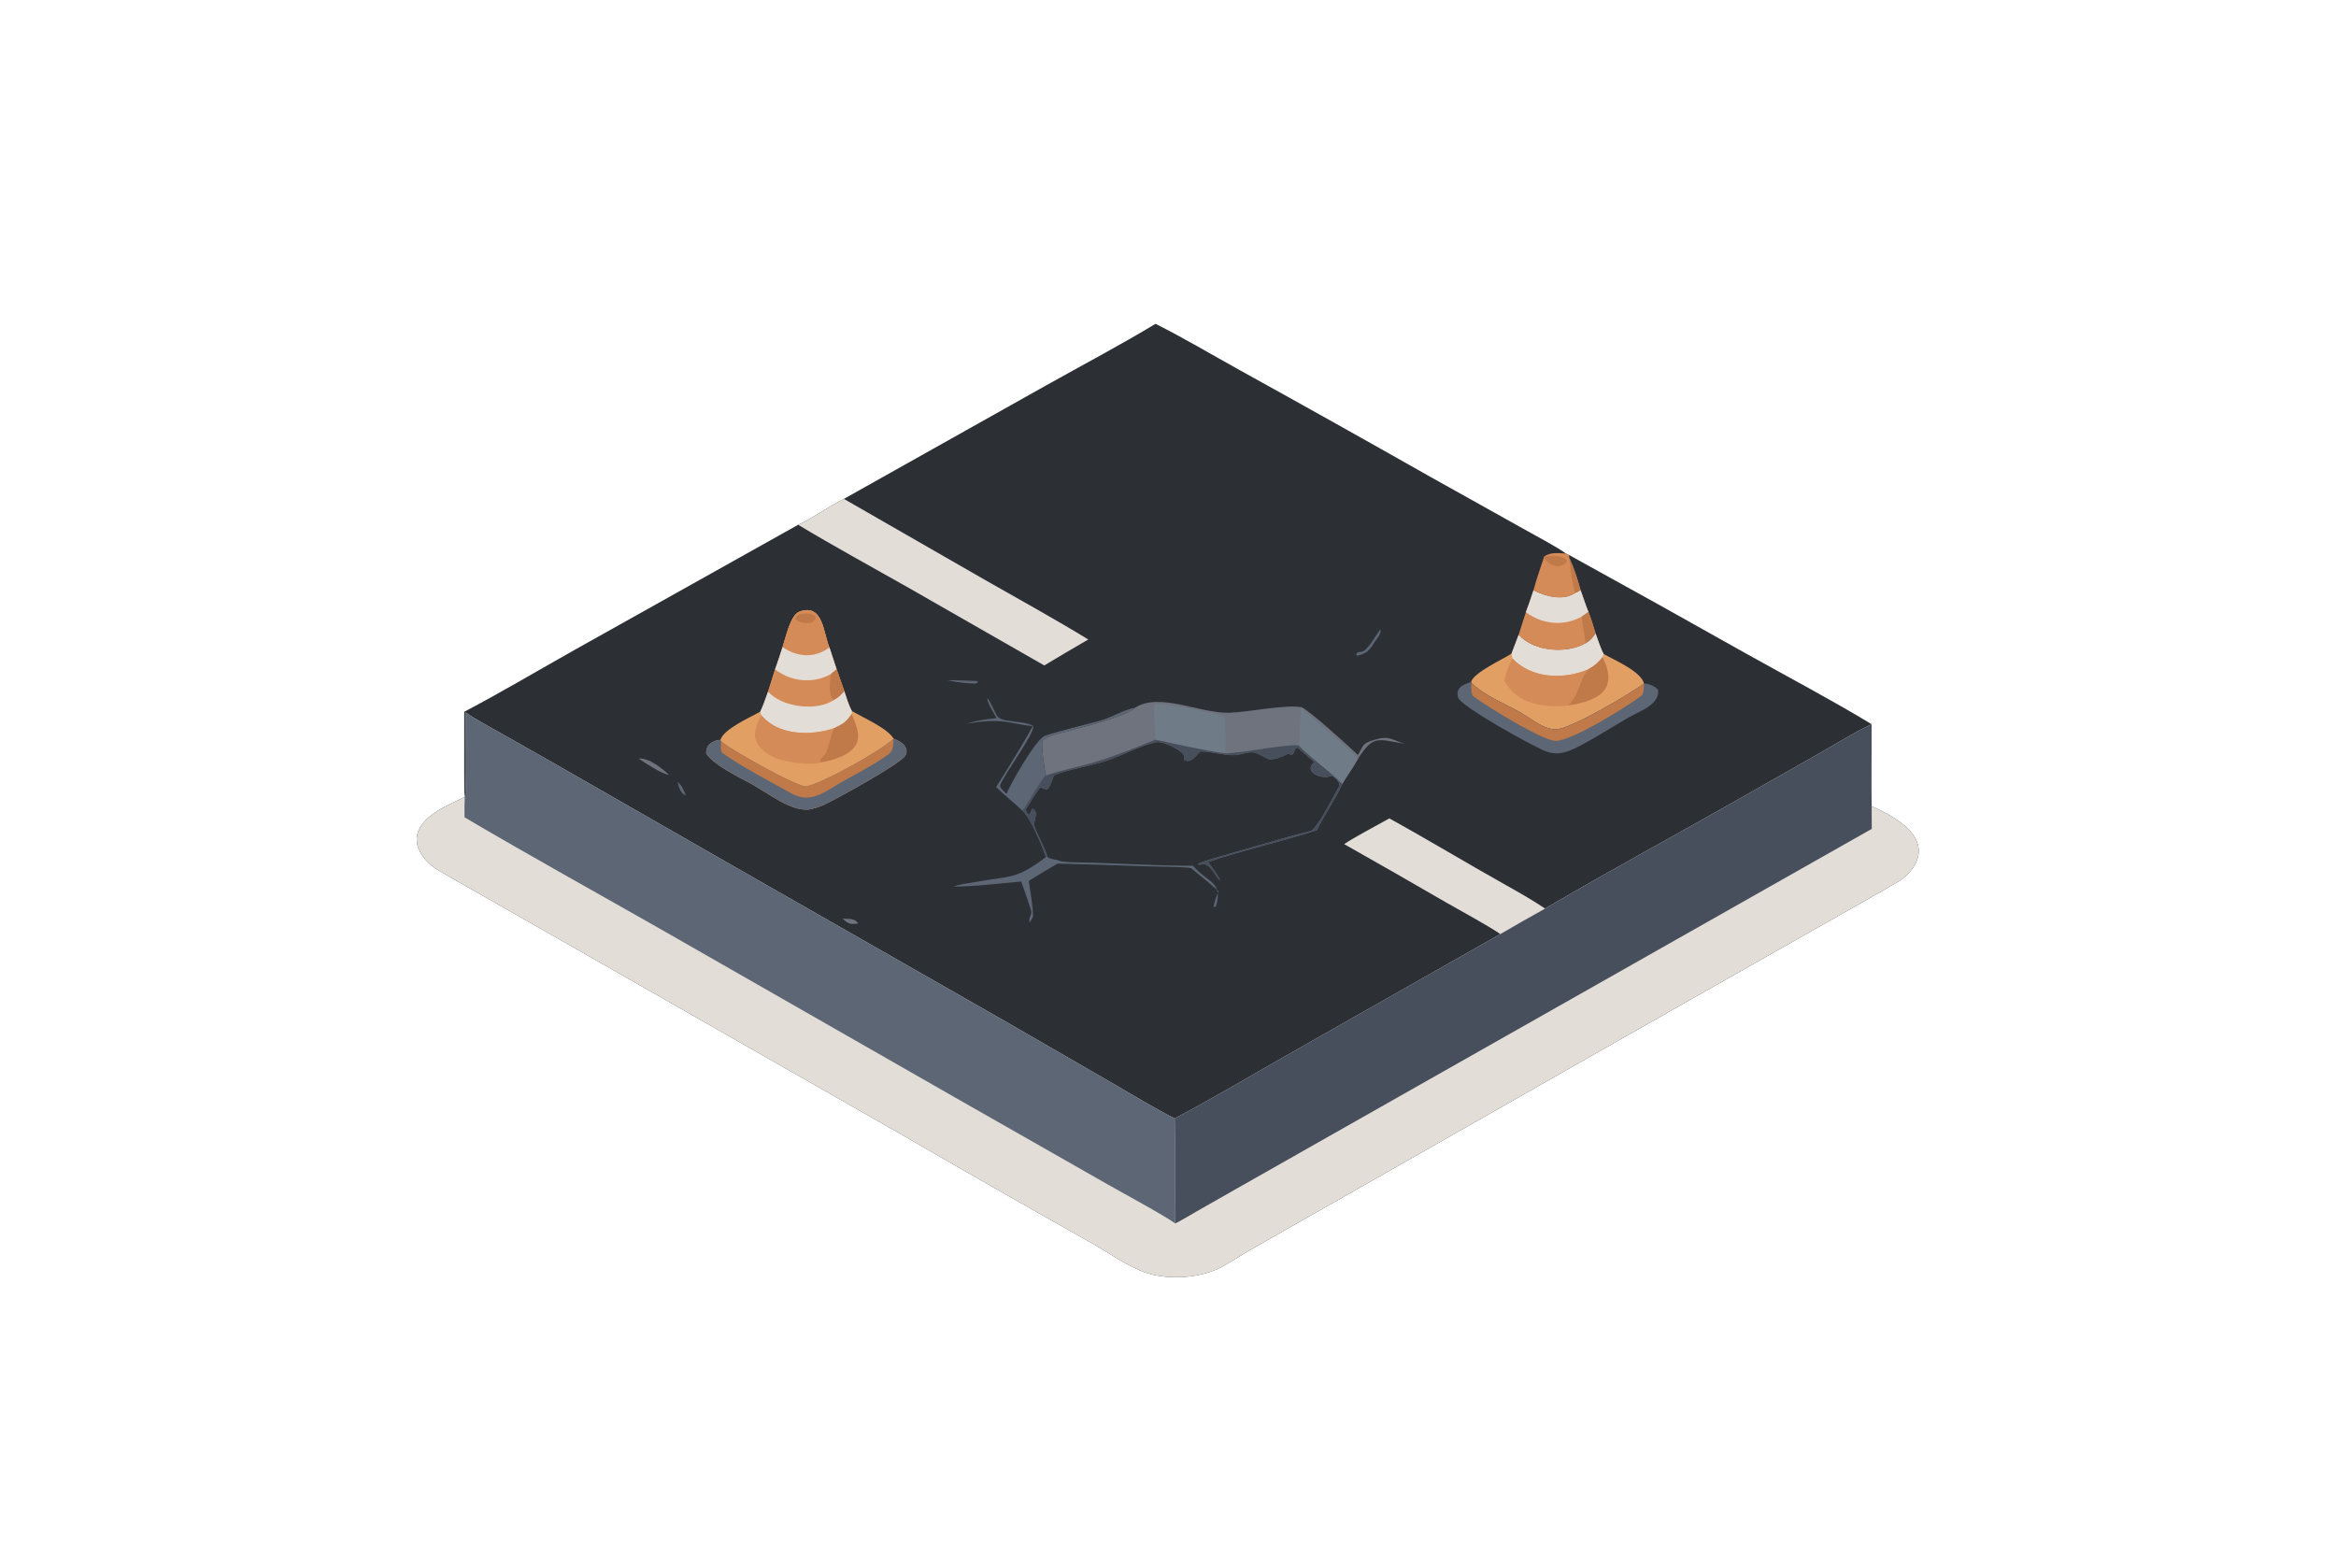
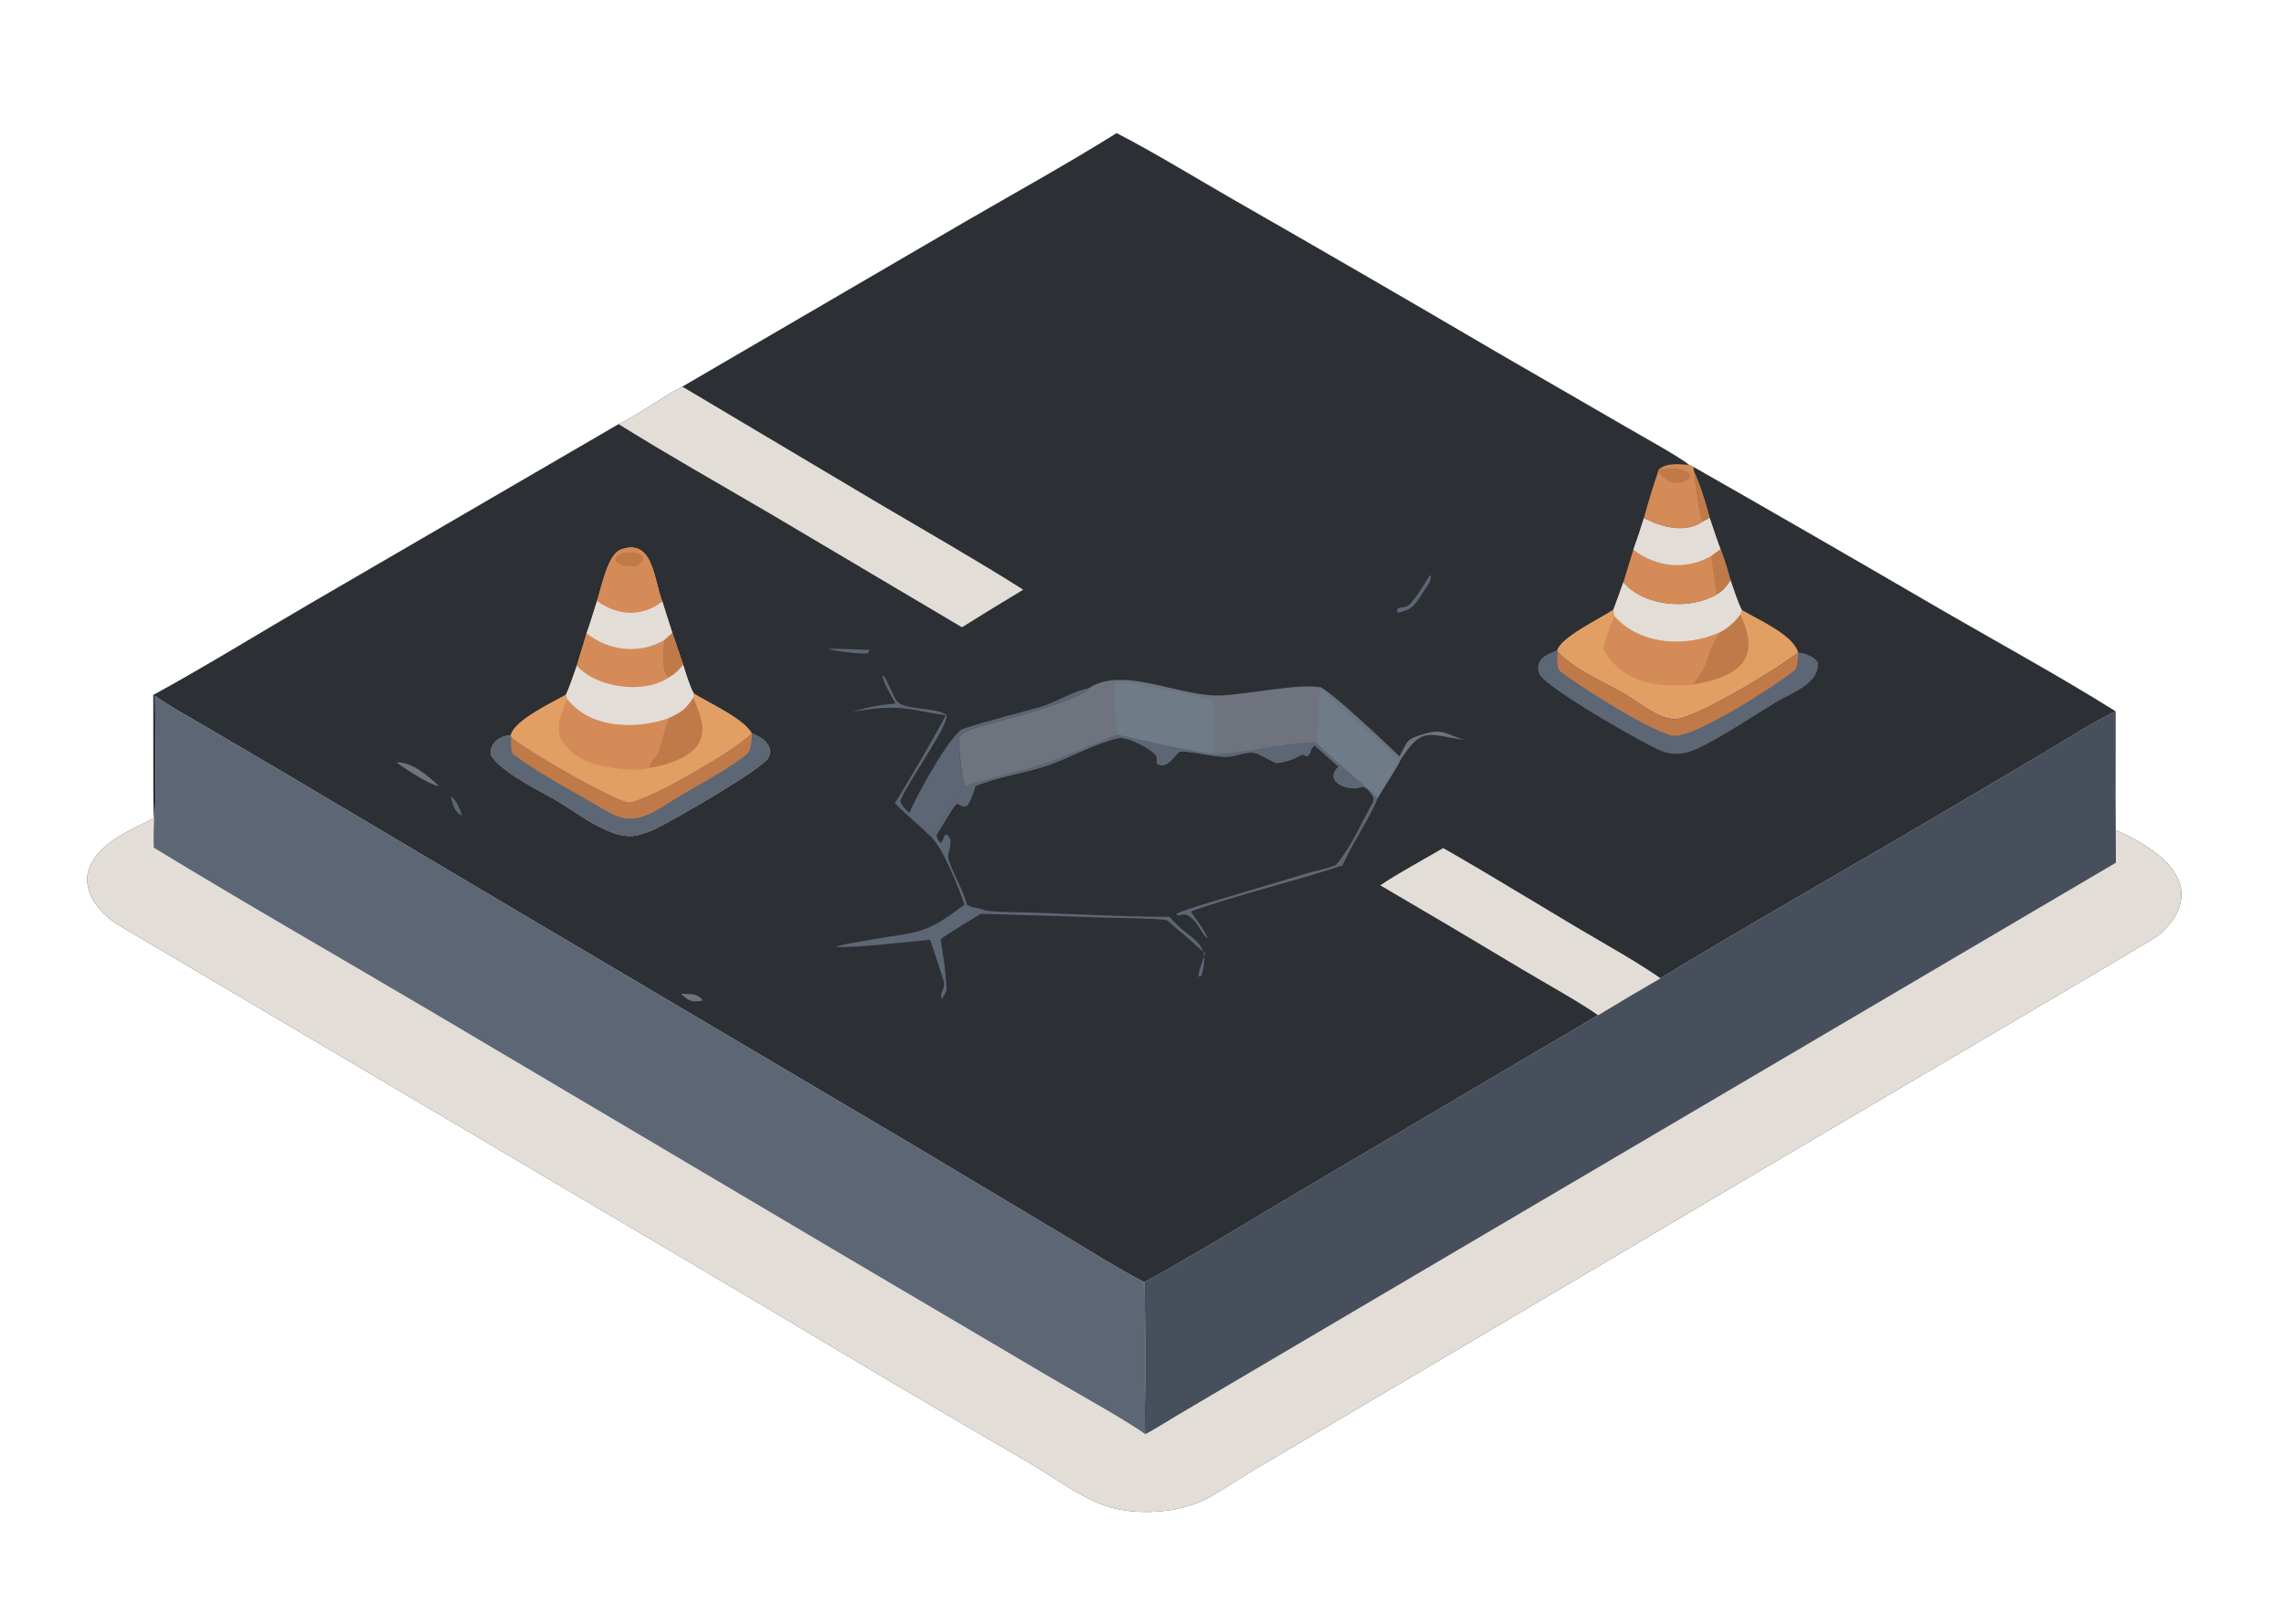
- <svg xmlns="http://www.w3.org/2000/svg" preserveAspectRatio="none" overflow="visible" style="display: block;" width="118.561" height="79.541" viewBox="0 0 118.561 79.541" fill="none">
-   <g id="Frame">
-     <path id="Vector" d="M58.647 16.435C60.014 17.114 61.57 18.038 62.926 18.788C66.112 20.549 69.289 22.327 72.457 24.122L77.272 26.812C77.732 27.07 79.148 27.829 79.478 28.093L79.635 28.166C82.658 29.829 85.673 31.508 88.679 33.202C90.685 34.322 93.044 35.572 94.991 36.754C94.999 38.128 94.969 39.556 94.994 40.92C96.202 41.443 98.11 42.506 97.095 44.043C96.948 44.266 96.648 44.563 96.42 44.698C95.151 45.445 93.86 46.16 92.581 46.89L83.65 51.95L69.035 60.263L63.65 63.322C63.109 63.631 62.563 63.989 62.025 64.287C60.965 64.874 59.323 64.977 58.178 64.598C57.254 64.293 56.206 63.527 55.326 63.041C52.174 61.271 49.034 59.48 45.906 57.666L30.205 48.709L24.969 45.724C24.095 45.225 23.215 44.731 22.347 44.228C21.675 43.858 20.92 43.058 21.218 42.222C21.545 41.309 22.77 40.849 23.588 40.447C23.559 40.313 23.563 39.452 23.562 39.257L23.563 36.123C25.426 35.145 27.429 33.955 29.277 32.919L40.509 26.633C41.251 26.301 42.072 25.69 42.831 25.319L53.119 19.546C54.906 18.547 56.902 17.488 58.647 16.435Z" fill="#2C2F34" />
-     <path id="Vector_2" d="M23.628 36.152C24.077 36.477 24.825 36.873 25.325 37.156L28.142 38.753L37.479 44.1L51.21 51.941L56.545 55.023C57.459 55.55 58.709 56.31 59.62 56.762C61.469 55.795 63.479 54.593 65.317 53.55L76.144 47.405C76.897 46.966 77.655 46.534 78.417 46.109C81.721 44.174 85.157 42.315 88.49 40.417L92.3 38.253C93.128 37.777 94.15 37.15 94.991 36.754C94.999 38.128 94.969 39.556 94.994 40.92C96.202 41.443 98.11 42.506 97.095 44.043C96.948 44.266 96.648 44.563 96.42 44.698C95.151 45.445 93.86 46.16 92.581 46.89L83.65 51.95L69.035 60.263L63.65 63.322C63.109 63.631 62.563 63.989 62.025 64.287C60.965 64.874 59.323 64.977 58.178 64.598C57.254 64.293 56.206 63.527 55.326 63.041C52.174 61.271 49.034 59.48 45.906 57.666L30.205 48.709L24.969 45.724C24.095 45.225 23.215 44.731 22.347 44.228C21.675 43.858 20.92 43.058 21.218 42.222C21.545 41.309 22.77 40.849 23.588 40.447C23.691 40.196 23.632 36.709 23.628 36.152Z" fill="#E3DDD8" />
-     <path id="Vector_3" d="M23.629 36.152C24.077 36.477 24.825 36.873 25.325 37.156L28.142 38.753L37.479 44.1L51.21 51.941L56.545 55.023C57.459 55.55 58.709 56.31 59.62 56.762C59.647 57.947 59.656 59.132 59.647 60.317C59.644 60.701 59.607 61.752 59.647 62.092C59.075 61.672 56.935 60.521 56.212 60.106L48.488 55.708L33.821 47.322C30.428 45.387 26.936 43.459 23.576 41.48C23.566 41.112 23.573 40.814 23.588 40.447C23.691 40.196 23.632 36.709 23.629 36.152Z" fill="#5C6674" />
-     <path id="Vector_4" d="M94.991 36.754C94.999 38.128 94.969 39.556 94.994 40.92L94.999 42.066L70.686 55.834L63.032 60.173L60.755 61.468C60.534 61.593 59.86 62 59.646 62.092C59.607 61.752 59.644 60.701 59.647 60.317C59.656 59.132 59.647 57.947 59.62 56.762C61.469 55.795 63.479 54.593 65.317 53.55L76.144 47.405C76.897 46.966 77.655 46.534 78.417 46.109C81.721 44.174 85.157 42.315 88.49 40.417L92.3 38.253C93.128 37.777 94.15 37.15 94.991 36.754Z" fill="#474F5C" />
-     <path id="Vector_5" d="M40.509 26.633C41.251 26.301 42.072 25.69 42.831 25.319L49.992 29.432C51.694 30.401 53.576 31.44 55.234 32.455C54.486 32.888 53.742 33.327 53.001 33.772L46.1 29.823C44.274 28.787 42.294 27.709 40.509 26.633Z" fill="#E3DDD8" />
-     <path id="Vector_6" d="M80.979 32.142C81.077 32.411 81.257 32.962 81.39 33.189C81.978 33.522 83.272 34.066 83.439 34.684C82.795 35.192 79.681 37.018 78.958 37.018C78.739 37.018 78.545 36.955 78.347 36.867C77.933 36.683 77.568 36.393 77.175 36.167C76.364 35.701 75.342 35.32 74.681 34.653L74.663 34.598C74.829 34.123 76.172 33.514 76.716 33.172C76.84 32.854 76.96 32.535 77.078 32.214C77.86 33.084 79.513 33.195 80.484 32.642C80.764 32.459 80.783 32.414 80.979 32.142Z" fill="#E29F64" />
-     <path id="Vector_7" d="M80.979 32.142C81.077 32.411 81.257 32.962 81.39 33.189L81.336 33.351C81.107 33.636 80.932 33.789 80.605 33.969C79.369 34.505 77.719 34.438 76.753 33.41L76.716 33.172C76.84 32.854 76.96 32.535 77.078 32.214C77.86 33.084 79.513 33.195 80.484 32.642C80.764 32.459 80.783 32.414 80.979 32.142Z" fill="#E3DDD8" />
-     <path id="Vector_8" d="M76.753 33.41C77.719 34.438 79.369 34.505 80.605 33.969C80.094 34.557 80.254 35.092 79.582 35.809C78.296 35.92 77.029 35.752 76.343 34.55C76.436 34.14 76.578 33.789 76.753 33.41Z" fill="#D48B57" />
-     <path id="Vector_9" d="M81.336 33.351C82.177 35.032 81.117 35.561 79.582 35.809C80.254 35.091 80.094 34.557 80.605 33.969C80.932 33.789 81.107 33.636 81.336 33.351Z" fill="#C07A49" />
-     <path id="Vector_10" d="M68.221 42.84C68.757 42.48 69.911 41.874 70.513 41.535C72.51 42.634 74.474 43.826 76.465 44.939C77.117 45.304 77.799 45.694 78.417 46.109C77.655 46.534 76.897 46.966 76.144 47.405C75.605 47.021 74.083 46.196 73.445 45.829C71.71 44.822 69.968 43.826 68.221 42.84Z" fill="#E3DDD8" />
-     <path id="Vector_11" d="M83.439 34.684C83.659 34.686 84.042 34.834 84.16 35.03C84.16 35.128 84.159 35.228 84.126 35.323C84.059 35.52 83.908 35.68 83.745 35.805C83.41 36.063 82.976 36.23 82.607 36.443C81.755 36.935 80.913 37.49 80.034 37.929C79.502 38.194 79.066 38.342 78.488 38.144C77.924 37.95 74.201 35.887 74.014 35.424C73.965 35.302 73.955 35.135 74.014 35.015C74.128 34.783 74.439 34.689 74.663 34.598L74.681 34.653C75.342 35.32 76.364 35.701 77.175 36.167C77.568 36.393 77.933 36.683 78.347 36.867C78.545 36.955 78.739 37.018 78.958 37.018C79.681 37.018 82.795 35.192 83.439 34.684Z" fill="#5C6674" />
-     <path id="Vector_12" d="M74.681 34.653C75.342 35.32 76.364 35.701 77.175 36.167C77.568 36.393 77.933 36.683 78.347 36.867C78.545 36.955 78.739 37.018 78.958 37.018C79.681 37.018 82.795 35.192 83.439 34.684C83.434 34.84 83.429 35.22 83.315 35.305C82.531 35.893 79.81 37.584 78.964 37.602C78.331 37.615 75.413 35.827 74.784 35.339C74.64 35.228 74.674 34.856 74.681 34.653Z" fill="#C07A49" />
-     <path id="Vector_13" d="M80.222 29.951C80.318 30.208 80.52 30.836 80.619 31.053C80.773 31.443 80.864 31.744 80.979 32.142C80.783 32.414 80.765 32.459 80.484 32.642C79.513 33.195 77.86 33.084 77.078 32.214L77.444 31.069C77.582 30.702 77.711 30.331 77.829 29.957C78.44 30.274 79.332 30.51 79.953 30.091L80.222 29.951Z" fill="#D48B57" />
-     <path id="Vector_14" d="M80.222 29.951C80.318 30.208 80.52 30.836 80.619 31.053L80.276 31.297C79.358 31.798 78.272 31.689 77.444 31.069C77.582 30.702 77.711 30.331 77.829 29.957C78.44 30.274 79.332 30.51 79.953 30.091L80.222 29.951Z" fill="#E3DDD8" />
-     <path id="Vector_15" d="M80.619 31.053C80.773 31.443 80.864 31.744 80.979 32.142C80.783 32.414 80.765 32.459 80.484 32.642C80.442 32.536 80.302 31.48 80.276 31.297L80.619 31.053Z" fill="#C07A49" />
-     <path id="Vector_16" d="M78.376 28.249C78.665 28.011 79.13 28.072 79.478 28.093L79.635 28.166L79.643 28.302C79.919 28.911 80.037 29.303 80.222 29.951L79.953 30.091C79.332 30.51 78.44 30.274 77.829 29.957C77.974 29.427 78.171 28.833 78.352 28.313L78.376 28.249Z" fill="#D48B57" />
-     <path id="Vector_17" d="M78.376 28.249C78.822 28.228 79.131 28.127 79.503 28.402L79.529 28.51C79.198 28.911 78.624 28.737 78.352 28.313L78.376 28.249Z" fill="#C07A49" />
-     <path id="Vector_18" d="M79.643 28.302C79.919 28.911 80.037 29.303 80.222 29.951L79.953 30.091C79.82 29.799 79.678 28.655 79.643 28.302Z" fill="#C07A49" />
-     <path id="Vector_19" d="M39.719 32.842C39.877 32.375 40.109 31.21 40.58 31.04C41.785 30.604 41.789 32.148 42.096 32.862L42.459 33.964L42.855 35.085C42.956 35.388 43.081 35.815 43.236 36.083C43.839 36.443 45.049 36.96 45.354 37.488C45.603 37.593 45.882 37.715 45.986 37.989C46.029 38.103 46.017 38.227 45.959 38.334C45.733 38.751 42.518 40.509 41.915 40.801C41.679 40.916 41.431 41.003 41.176 41.062C40.223 41.283 38.906 40.187 38.049 39.737C37.427 39.41 36.194 38.793 35.848 38.245C35.801 37.811 36.174 37.571 36.57 37.547C36.697 37.019 38.078 36.397 38.585 36.122C38.719 35.858 38.874 35.396 38.981 35.105L39.339 33.971C39.466 33.635 39.603 33.189 39.719 32.842Z" fill="#E29F64" />
-     <path id="Vector_20" d="M39.719 32.842C39.877 32.375 40.109 31.21 40.58 31.04C41.785 30.604 41.789 32.148 42.096 32.862L42.459 33.964L42.855 35.085C42.65 35.302 42.58 35.391 42.316 35.536C41.455 36.102 39.715 35.915 38.981 35.105L39.339 33.971C39.466 33.635 39.603 33.189 39.719 32.842Z" fill="#D48B57" />
-     <path id="Vector_21" d="M39.719 32.842C39.877 32.375 40.109 31.21 40.58 31.04C41.785 30.604 41.789 32.148 42.096 32.862C41.329 33.418 40.481 33.357 39.719 32.842Z" fill="#D48B57" />
-     <path id="Vector_22" d="M40.615 31.154C40.676 31.149 40.737 31.145 40.798 31.142C41.058 31.127 41.208 31.118 41.4 31.29C41.378 31.485 41.371 31.433 41.188 31.609C41.096 31.62 41.002 31.625 40.909 31.622C40.684 31.618 40.527 31.58 40.377 31.42C40.425 31.239 40.417 31.293 40.615 31.154Z" fill="#C07A49" />
-     <path id="Vector_23" d="M39.719 32.842C40.481 33.357 41.329 33.418 42.096 32.862L42.459 33.964L42.172 34.21C41.269 34.715 40.147 34.6 39.339 33.971C39.466 33.635 39.603 33.189 39.719 32.842Z" fill="#E3DDD8" />
-     <path id="Vector_24" d="M42.459 33.964L42.855 35.085C42.65 35.302 42.58 35.391 42.316 35.536C42.034 35.298 42.114 34.535 42.172 34.21L42.459 33.964Z" fill="#C07A49" />
-     <path id="Vector_25" d="M45.354 37.488C45.603 37.593 45.882 37.715 45.986 37.989C46.029 38.103 46.017 38.226 45.959 38.334C45.733 38.751 42.518 40.509 41.915 40.801C41.679 40.916 41.431 41.003 41.176 41.062C40.223 41.283 38.906 40.187 38.049 39.737C37.427 39.41 36.194 38.793 35.848 38.245C35.801 37.811 36.174 37.571 36.57 37.547L36.596 37.62C36.966 37.986 40.523 39.987 40.92 39.913C41.761 39.756 44.754 38.079 45.354 37.488Z" fill="#5C6674" />
-     <path id="Vector_26" d="M45.354 37.488C45.331 37.772 45.354 38.09 45.107 38.272C44.245 38.905 43.255 39.358 42.342 39.916C41.586 40.377 40.981 40.729 40.127 40.246C38.975 39.595 37.743 38.977 36.666 38.218C36.555 38.139 36.587 37.758 36.596 37.62C36.966 37.986 40.523 39.987 40.92 39.913C41.761 39.756 44.754 38.079 45.354 37.488Z" fill="#C07A49" />
-     <path id="Vector_27" d="M42.316 35.536C42.58 35.391 42.65 35.302 42.855 35.085C42.956 35.388 43.081 35.815 43.236 36.083L43.227 36.233C42.923 36.668 42.81 36.729 42.319 36.961C41.146 37.356 39.479 37.331 38.637 36.289L38.585 36.122C38.719 35.858 38.874 35.396 38.981 35.105C39.715 35.915 41.455 36.102 42.316 35.536Z" fill="#E3DDD8" />
-     <path id="Vector_28" d="M41.622 38.702C41.125 38.867 39.679 38.665 39.207 38.403C38.182 37.835 38.116 37.304 38.637 36.289C39.479 37.331 41.146 37.356 42.319 36.961C42.144 37.369 42.103 37.734 41.941 38.14C41.827 38.427 41.586 38.468 41.622 38.702Z" fill="#D48B57" />
-     <path id="Vector_29" d="M43.227 36.233C43.407 36.701 43.694 37.247 43.471 37.742C43.202 38.339 42.219 38.607 41.622 38.702C41.586 38.468 41.827 38.427 41.941 38.14C42.103 37.734 42.144 37.369 42.319 36.961C42.81 36.729 42.923 36.668 43.227 36.233Z" fill="#C07A49" />
-     <path id="Vector_30" d="M57.605 35.92C58.85 35.11 60.904 36.221 62.412 36.172C63.367 36.14 65.24 35.748 66.038 35.889C66.334 35.94 68.585 37.985 68.92 38.316C69.233 37.776 69.143 37.73 69.784 37.538C70.537 37.313 70.66 37.571 71.299 37.745C69.947 37.547 69.736 37.252 68.936 38.485C68.661 38.983 68.387 39.34 68.125 39.785C67.82 40.498 67.206 41.359 66.839 42.136C65.07 42.704 63.04 43.156 61.313 43.748C61.435 43.921 61.909 44.544 61.926 44.691C61.728 44.544 61.59 44.129 61.274 43.919C61.008 43.742 60.858 43.994 60.811 43.834C61.123 43.687 62.148 43.403 62.522 43.295L65.648 42.397C65.789 42.357 66.55 42.193 66.615 42.123C67.166 41.511 67.553 40.625 67.971 39.908C68.067 39.741 67.692 39.327 67.529 39.39C67.075 39.563 66.125 39.202 66.704 38.675L65.847 37.937C65.631 38.035 65.757 38.193 65.552 38.31L65.383 38.243C65.128 38.392 64.719 38.546 64.425 38.545C63.639 38.186 63.763 38.076 62.927 38.287C62.363 38.43 61.486 38.108 60.922 38.142C60.723 38.29 60.455 38.79 60.091 38.557C60.084 38.352 60.123 38.334 59.997 38.21C59.777 37.992 58.996 37.6 58.679 37.668C57.874 37.839 56.942 38.345 56.15 38.613C55.329 38.89 54.255 39.023 53.487 39.348C53.404 39.582 53.327 39.87 53.167 40.046C53.02 40.073 52.956 40.022 52.819 39.955C52.707 40.01 52.169 40.904 52.059 41.078C52.114 41.247 52.108 41.239 52.238 41.36C52.293 41.258 52.345 41.154 52.395 41.05C52.517 41.083 52.48 41.076 52.567 41.226C52.598 41.527 52.455 41.749 52.486 41.867C52.609 42.327 53.056 43.029 53.16 43.487L53.088 43.498C52.871 42.892 52.342 41.579 51.89 41.14C52.227 40.721 52.833 39.548 53.087 39.353C53.03 39.213 52.809 37.692 52.926 37.575C53.161 37.339 53.837 37.205 54.188 37.11C54.771 36.952 57.306 36.313 57.605 35.92Z" fill="#6E737D" />
-     <path id="Vector_31" d="M58.643 37.542C58.613 37.035 58.543 36.222 58.584 35.741C58.775 35.633 61.97 36.203 62.177 36.422C62.184 36.682 62.225 38.088 62.171 38.233C61.41 38.145 59.439 37.714 58.643 37.542Z" fill="#707B88" />
-     <path id="Vector_32" d="M65.932 37.841C65.958 37.186 65.978 36.525 66.034 35.872C66.891 36.763 68.018 37.582 68.936 38.485C68.661 38.983 68.387 39.34 68.125 39.785C67.561 39.2 66.248 38.247 65.932 37.841Z" fill="#707B88" />
-     <path id="Vector_33" d="M58.643 37.542C59.439 37.714 61.41 38.145 62.171 38.233C62.968 38.248 65.421 37.717 65.932 37.841C66.248 38.247 67.561 39.2 68.125 39.785C67.82 40.498 67.206 41.359 66.839 42.136C65.07 42.704 63.04 43.156 61.313 43.748C61.435 43.921 61.909 44.544 61.926 44.691C61.728 44.544 61.59 44.129 61.274 43.919C61.008 43.742 60.858 43.994 60.811 43.833C61.123 43.687 62.148 43.403 62.522 43.295L65.648 42.397C65.789 42.357 66.55 42.192 66.615 42.123C67.166 41.511 67.553 40.625 67.971 39.908C68.067 39.741 67.692 39.327 67.529 39.39C67.075 39.563 66.125 39.202 66.704 38.675L65.847 37.937C65.631 38.035 65.757 38.193 65.552 38.31L65.383 38.243C65.128 38.392 64.719 38.546 64.425 38.545C63.639 38.186 63.763 38.076 62.927 38.287C62.363 38.43 61.486 38.108 60.922 38.142C60.723 38.29 60.455 38.79 60.091 38.557C60.084 38.352 60.123 38.334 59.997 38.21C59.777 37.992 58.996 37.6 58.679 37.668C57.874 37.839 56.942 38.345 56.15 38.612C55.329 38.89 54.255 39.023 53.487 39.348C53.404 39.582 53.327 39.87 53.167 40.046C53.02 40.073 52.956 40.022 52.819 39.955C52.707 40.01 52.169 40.904 52.059 41.078C52.114 41.247 52.108 41.239 52.238 41.359C52.293 41.258 52.345 41.154 52.395 41.05C52.517 41.083 52.48 41.076 52.567 41.226C52.598 41.527 52.455 41.749 52.486 41.867C52.609 42.327 53.056 43.029 53.16 43.487L53.088 43.498C52.871 42.892 52.342 41.579 51.89 41.14C52.227 40.721 52.833 39.548 53.087 39.353C53.91 39.074 54.817 38.909 55.651 38.653C56.66 38.343 57.661 37.935 58.643 37.542Z" fill="#474F5C" />
-     <path id="Vector_34" d="M50.583 36.446C50.477 36.26 50.067 35.593 50.114 35.443C50.249 35.551 50.492 36.153 50.592 36.314C50.839 36.714 51.991 36.546 52.439 36.845C52.535 37.198 51.027 39.197 50.752 39.864C50.778 40.022 50.961 40.165 51.085 40.287C51.266 39.814 52.588 37.482 53.043 37.336C53.866 37.07 54.982 36.808 55.852 36.57C56.378 36.426 57.123 35.984 57.605 35.92C57.306 36.313 54.771 36.952 54.188 37.11C53.837 37.205 53.161 37.339 52.926 37.575C52.809 37.692 53.03 39.213 53.087 39.353C52.833 39.548 52.227 40.721 51.89 41.14C51.446 40.724 50.996 40.378 50.554 39.942C50.937 39.364 52.136 37.401 52.413 36.851C52.019 36.827 51.464 36.691 51.052 36.635C50.354 36.54 49.721 36.622 49.033 36.735C49.608 36.556 49.982 36.506 50.583 36.446Z" fill="#5C6674" />
-     <path id="Vector_35" d="M53.16 43.487C53.251 43.601 53.613 43.626 53.843 43.692L53.692 43.686C54.056 43.748 54.326 43.761 54.692 43.767C56.639 43.798 58.607 43.94 60.552 43.938C61.266 44.794 62.111 44.736 61.706 46.012L61.598 46.039L61.593 46.096C61.594 45.85 61.755 45.469 61.843 45.222C61.384 44.825 60.918 44.436 60.446 44.055C59.935 43.986 58.721 43.984 58.145 43.965C56.657 43.912 55.168 43.866 53.68 43.828C53.185 44.111 52.697 44.405 52.216 44.711C52.292 45.218 52.423 45.962 52.431 46.488C52.432 46.555 52.3 46.763 52.256 46.831C52.172 46.572 52.403 46.434 52.329 46.197C52.175 45.709 52 45.221 51.831 44.738C50.799 44.827 49.379 45.005 48.386 44.994C48.671 44.881 49.19 44.818 49.501 44.763C51.381 44.431 51.566 44.63 53.089 43.498L53.16 43.487Z" fill="#5C6674" />
-     <path id="Vector_36" d="M32.407 38.496C32.955 38.461 33.579 38.978 33.959 39.329C33.574 39.274 32.75 38.728 32.407 38.496Z" fill="#6E737D" />
-     <path id="Vector_37" d="M70.04 31.954L70.076 32.006C70.056 32.132 70.023 32.228 69.947 32.331C69.519 32.907 69.546 33.122 68.88 33.28L68.841 33.235C68.838 33.006 69.122 33.158 69.3 32.979C69.573 32.706 69.824 32.282 70.04 31.954Z" fill="#5C6674" />
-     <path id="Vector_38" d="M48.117 34.529C48.308 34.505 49.396 34.55 49.643 34.567L49.611 34.615L49.572 34.684C49.279 34.717 48.411 34.608 48.117 34.529Z" fill="#5C6674" />
-     <path id="Vector_39" d="M42.76 46.616C43.121 46.661 43.317 46.572 43.565 46.859C43.17 46.942 43.035 46.879 42.76 46.616Z" fill="#6E737D" />
-     <path id="Vector_40" d="M34.385 39.69C34.585 39.791 34.731 40.164 34.808 40.369C34.518 40.258 34.464 39.962 34.385 39.69Z" fill="#5C6674" />
+ <svg xmlns="http://www.w3.org/2000/svg" preserveAspectRatio="none" overflow="visible" style="display: block;" width="90" height="64" viewBox="0 0 90 64" fill="none">
+   <g id="Civic / Illustration / Roads">
+     <path id="Vector" d="M44 5.246C45.48 6.008 47.166 7.043 48.634 7.885C52.085 9.86 55.526 11.854 58.957 13.867L64.172 16.883C64.67 17.173 66.204 18.024 66.561 18.321L66.731 18.402C70.005 20.268 73.27 22.151 76.526 24.05C78.699 25.307 81.254 26.708 83.362 28.034C83.373 29.577 83.341 31.181 83.37 32.713C84.679 33.299 86.745 34.491 85.647 36.219C85.488 36.469 85.164 36.804 84.917 36.955C83.544 37.794 82.147 38.599 80.763 39.421L71.101 45.111L55.287 54.462L49.46 57.903C48.876 58.25 48.284 58.653 47.702 58.988C46.555 59.649 44.778 59.765 43.538 59.341C42.538 58.999 41.403 58.139 40.45 57.594C37.035 55.609 33.634 53.6 30.246 51.567L13.241 41.521L7.57 38.172C6.623 37.613 5.67 37.059 4.731 36.495C4.003 36.08 3.184 35.182 3.507 34.243C3.86 33.217 5.185 32.7 6.071 32.247C6.039 32.097 6.042 31.129 6.041 30.911L6.039 27.391C8.055 26.29 10.222 24.952 12.222 23.788L24.375 16.716C25.178 16.343 26.066 15.656 26.887 15.238L38.019 8.745C39.953 7.622 42.112 6.43 44 5.246Z" fill="#2C2F34" />
+     <path id="Vector_2" d="M6.11 27.423C6.596 27.788 7.406 28.231 7.948 28.549L10.999 30.341L21.111 36.338L35.983 45.131L41.761 48.588C42.751 49.179 44.105 50.031 45.091 50.538C47.092 49.451 49.267 48.098 51.256 46.925L62.97 40.014C63.786 39.52 64.606 39.034 65.43 38.557C69.004 36.38 72.722 34.289 76.329 32.154L80.452 29.72C81.347 29.185 82.453 28.479 83.362 28.034C83.373 29.577 83.341 31.181 83.37 32.713C84.679 33.299 86.745 34.491 85.647 36.219C85.488 36.469 85.164 36.804 84.917 36.955C83.544 37.795 82.147 38.599 80.763 39.421L71.101 45.111L55.287 54.462L49.46 57.903C48.876 58.25 48.284 58.653 47.702 58.988C46.555 59.649 44.778 59.765 43.538 59.341C42.538 58.999 41.403 58.139 40.45 57.594C37.035 55.609 33.634 53.6 30.246 51.567L13.241 41.521L7.57 38.172C6.623 37.613 5.67 37.059 4.731 36.495C4.003 36.08 3.184 35.183 3.507 34.243C3.86 33.217 5.185 32.7 6.071 32.247C6.182 31.966 6.114 28.049 6.11 27.423Z" fill="#E3DDD8" />
+     <path id="Vector_3" d="M6.11 27.423C6.596 27.788 7.406 28.231 7.948 28.549L10.999 30.341L21.111 36.338L35.983 45.131L41.761 48.588C42.751 49.179 44.105 50.031 45.091 50.538C45.122 51.869 45.133 53.2 45.124 54.531C45.121 54.963 45.082 56.143 45.125 56.525C44.506 56.053 42.188 54.762 41.405 54.297L33.04 49.364L17.154 39.959C13.48 37.789 9.698 35.627 6.058 33.408C6.047 32.994 6.054 32.66 6.071 32.247C6.182 31.966 6.114 28.049 6.11 27.423Z" fill="#5C6674" />
+     <path id="Vector_4" d="M83.362 28.034C83.373 29.577 83.341 31.181 83.37 32.713L83.377 34.001L57.07 49.486L48.789 54.366L46.324 55.822C46.086 55.964 45.356 56.421 45.125 56.525C45.082 56.143 45.121 54.963 45.124 54.531C45.133 53.2 45.122 51.869 45.091 50.538C47.092 49.451 49.267 48.098 51.255 46.925L62.97 40.014C63.786 39.52 64.606 39.034 65.43 38.557C69.004 36.38 72.722 34.289 76.329 32.154L80.452 29.72C81.347 29.185 82.453 28.479 83.362 28.034Z" fill="#474F5C" />
+     <path id="Vector_5" d="M24.374 16.716C25.178 16.343 26.066 15.656 26.887 15.238L34.643 19.851C36.487 20.938 38.524 22.103 40.321 23.242C39.511 23.729 38.706 24.222 37.905 24.723L30.43 20.294C28.453 19.133 26.307 17.923 24.374 16.716Z" fill="#E3DDD8" />
+     <path id="Vector_6" d="M68.19 22.867C68.296 23.169 68.492 23.788 68.636 24.042C69.273 24.416 70.674 25.026 70.856 25.72C70.159 26.291 66.789 28.345 66.007 28.345C65.77 28.346 65.56 28.275 65.345 28.177C64.896 27.97 64.501 27.644 64.076 27.391C63.197 26.869 62.091 26.441 61.375 25.693L61.355 25.631C61.534 25.097 62.987 24.412 63.576 24.027C63.709 23.67 63.84 23.312 63.967 22.952C64.814 23.928 66.604 24.051 67.654 23.428C67.958 23.223 67.978 23.172 68.19 22.867Z" fill="#E29F64" />
+     <path id="Vector_7" d="M68.19 22.867C68.296 23.169 68.492 23.788 68.636 24.042L68.577 24.224C68.33 24.545 68.14 24.717 67.787 24.919C66.45 25.523 64.663 25.448 63.616 24.295L63.576 24.027C63.709 23.67 63.84 23.312 63.967 22.952C64.814 23.928 66.604 24.051 67.654 23.428C67.958 23.223 67.978 23.172 68.19 22.867Z" fill="#E3DDD8" />
+     <path id="Vector_8" d="M63.616 24.294C64.663 25.448 66.45 25.522 67.787 24.919C67.234 25.579 67.408 26.18 66.681 26.986C65.288 27.113 63.917 26.925 63.174 25.576C63.273 25.115 63.427 24.721 63.616 24.294Z" fill="#D48B57" />
+     <path id="Vector_9" d="M68.577 24.224C69.489 26.111 68.342 26.706 66.681 26.986C67.408 26.18 67.234 25.58 67.787 24.919C68.14 24.717 68.33 24.545 68.577 24.224Z" fill="#C07A49" />
+     <path id="Vector_10" d="M54.389 34.894C54.969 34.49 56.218 33.807 56.869 33.426C59.032 34.659 61.159 35.995 63.316 37.244C64.022 37.653 64.76 38.09 65.43 38.557C64.606 39.034 63.786 39.52 62.97 40.014C62.386 39.583 60.738 38.658 60.048 38.246C58.168 37.117 56.282 36 54.389 34.894Z" fill="#E3DDD8" />
+     <path id="Vector_11" d="M70.856 25.72C71.094 25.722 71.509 25.887 71.636 26.107C71.636 26.218 71.635 26.33 71.6 26.436C71.527 26.658 71.364 26.837 71.188 26.978C70.825 27.268 70.356 27.456 69.957 27.696C69.035 28.25 68.124 28.874 67.172 29.367C66.597 29.666 66.125 29.832 65.499 29.61C64.888 29.393 60.856 27.079 60.654 26.56C60.6 26.423 60.589 26.235 60.653 26.1C60.776 25.839 61.113 25.733 61.355 25.631L61.375 25.693C62.09 26.441 63.197 26.869 64.076 27.391C64.501 27.644 64.896 27.97 65.345 28.177C65.56 28.275 65.77 28.345 66.007 28.345C66.789 28.345 70.158 26.291 70.856 25.72Z" fill="#5C6674" />
+     <path id="Vector_12" d="M61.375 25.692C62.09 26.441 63.197 26.869 64.075 27.391C64.501 27.644 64.896 27.97 65.345 28.176C65.559 28.275 65.769 28.345 66.006 28.345C66.789 28.345 70.158 26.291 70.855 25.72C70.85 25.894 70.845 26.321 70.722 26.417C69.873 27.078 66.929 28.98 66.013 29C65.329 29.016 62.168 27.01 61.486 26.463C61.33 26.338 61.367 25.921 61.375 25.692Z" fill="#C07A49" />
+     <path id="Vector_13" d="M67.368 20.407C67.472 20.695 67.691 21.401 67.799 21.644C67.966 22.082 68.064 22.419 68.19 22.867C67.978 23.172 67.958 23.223 67.654 23.428C66.604 24.05 64.814 23.928 63.967 22.952L64.362 21.665C64.511 21.253 64.65 20.836 64.778 20.416C65.439 20.771 66.405 21.035 67.077 20.564L67.368 20.407Z" fill="#D48B57" />
+     <path id="Vector_14" d="M67.368 20.407C67.472 20.695 67.691 21.401 67.799 21.644L67.428 21.919C66.435 22.482 65.259 22.36 64.362 21.665C64.511 21.253 64.65 20.836 64.778 20.416C65.439 20.771 66.405 21.035 67.077 20.564L67.368 20.407Z" fill="#E3DDD8" />
+     <path id="Vector_15" d="M67.799 21.644C67.966 22.082 68.064 22.42 68.19 22.867C67.978 23.172 67.958 23.223 67.654 23.428C67.609 23.31 67.456 22.124 67.428 21.919L67.799 21.644Z" fill="#C07A49" />
+     <path id="Vector_16" d="M65.368 18.497C65.681 18.229 66.184 18.297 66.561 18.321L66.731 18.402L66.74 18.555C67.04 19.238 67.168 19.679 67.368 20.407L67.077 20.564C66.405 21.035 65.439 20.771 64.778 20.416C64.934 19.82 65.146 19.152 65.342 18.569L65.368 18.497Z" fill="#D48B57" />
+     <path id="Vector_17" d="M65.368 18.497C65.851 18.472 66.185 18.359 66.588 18.667L66.617 18.789C66.259 19.24 65.637 19.044 65.342 18.569L65.368 18.497Z" fill="#C07A49" />
+     <path id="Vector_18" d="M66.74 18.555C67.04 19.239 67.168 19.679 67.368 20.407L67.077 20.564C66.933 20.236 66.779 18.951 66.74 18.555Z" fill="#C07A49" />
+     <path id="Vector_19" d="M23.526 23.691C23.696 23.166 23.946 21.857 24.456 21.666C25.76 21.176 25.765 22.91 26.099 23.711L26.492 24.948L26.922 26.207C27.032 26.547 27.168 27.027 27.336 27.328C27.989 27.731 29.299 28.311 29.63 28.904C29.899 29.022 30.202 29.158 30.314 29.465C30.361 29.594 30.349 29.733 30.286 29.853C30.042 30.322 26.562 32.3 25.91 32.628C25.655 32.757 25.387 32.856 25.11 32.922C24.079 33.171 22.652 31.942 21.724 31.436C21.05 31.07 19.715 30.378 19.34 29.762C19.288 29.275 19.692 29.005 20.121 28.979C20.258 28.384 21.753 27.685 22.301 27.376C22.445 27.079 22.613 26.56 22.729 26.233L23.115 24.959C23.252 24.582 23.4 24.081 23.526 23.691Z" fill="#E29F64" />
+     <path id="Vector_20" d="M23.526 23.691C23.696 23.166 23.946 21.857 24.456 21.666C25.76 21.176 25.765 22.91 26.099 23.711L26.492 24.948L26.922 26.207C26.7 26.451 26.625 26.551 26.34 26.714C25.407 27.35 23.523 27.142 22.729 26.233L23.115 24.959C23.252 24.582 23.4 24.081 23.526 23.691Z" fill="#D48B57" />
+     <path id="Vector_21" d="M23.526 23.691C23.696 23.166 23.946 21.857 24.456 21.666C25.76 21.176 25.765 22.91 26.099 23.711C25.269 24.336 24.35 24.269 23.526 23.691Z" fill="#D48B57" />
+     <path id="Vector_22" d="M24.494 21.794C24.56 21.789 24.626 21.784 24.692 21.78C24.974 21.764 25.135 21.753 25.343 21.946C25.32 22.165 25.313 22.106 25.115 22.305C25.015 22.318 24.913 22.323 24.812 22.32C24.569 22.315 24.399 22.273 24.236 22.093C24.288 21.89 24.28 21.951 24.494 21.794Z" fill="#C07A49" />
+     <path id="Vector_23" d="M23.526 23.691C24.35 24.269 25.269 24.336 26.099 23.711L26.492 24.948L26.182 25.225C25.205 25.794 23.991 25.665 23.115 24.959C23.252 24.582 23.4 24.081 23.526 23.691Z" fill="#E3DDD8" />
+     <path id="Vector_24" d="M26.492 24.948L26.922 26.207C26.7 26.451 26.625 26.551 26.34 26.714C26.034 26.448 26.12 25.59 26.181 25.225L26.492 24.948Z" fill="#C07A49" />
+     <path id="Vector_25" d="M29.63 28.904C29.899 29.022 30.202 29.158 30.314 29.465C30.361 29.594 30.349 29.733 30.286 29.853C30.042 30.321 26.562 32.3 25.91 32.628C25.655 32.757 25.387 32.855 25.11 32.922C24.079 33.17 22.652 31.942 21.724 31.436C21.05 31.07 19.715 30.378 19.34 29.762C19.288 29.275 19.692 29.005 20.121 28.979L20.149 29.06C20.55 29.471 24.402 31.715 24.832 31.631C25.742 31.455 28.981 29.568 29.63 28.904Z" fill="#5C6674" />
+     <path id="Vector_26" d="M29.63 28.904C29.605 29.223 29.631 29.58 29.363 29.784C28.431 30.496 27.359 31.006 26.372 31.633C25.553 32.152 24.899 32.548 23.975 32.007C22.726 31.276 21.392 30.584 20.225 29.732C20.105 29.643 20.139 29.215 20.149 29.06C20.55 29.471 24.402 31.715 24.832 31.631C25.742 31.455 28.981 29.568 29.63 28.904Z" fill="#C07A49" />
+     <path id="Vector_27" d="M26.34 26.714C26.625 26.551 26.7 26.451 26.922 26.207C27.032 26.547 27.168 27.027 27.335 27.328L27.326 27.496C26.997 27.985 26.876 28.054 26.344 28.314C25.074 28.759 23.27 28.733 22.358 27.563L22.301 27.376C22.445 27.079 22.613 26.56 22.729 26.233C23.523 27.142 25.407 27.35 26.34 26.714Z" fill="#E3DDD8" />
+     <path id="Vector_28" d="M25.591 30.271C25.053 30.456 23.488 30.231 22.976 29.937C21.866 29.3 21.794 28.704 22.357 27.563C23.27 28.733 25.074 28.759 26.344 28.314C26.155 28.774 26.11 29.183 25.936 29.639C25.812 29.962 25.551 30.008 25.591 30.271Z" fill="#D48B57" />
+     <path id="Vector_29" d="M27.326 27.496C27.522 28.022 27.833 28.635 27.592 29.191C27.301 29.862 26.237 30.164 25.591 30.271C25.551 30.008 25.812 29.962 25.936 29.639C26.11 29.183 26.155 28.774 26.344 28.314C26.875 28.054 26.997 27.985 27.326 27.496Z" fill="#C07A49" />
+     <path id="Vector_30" d="M42.89 27.131C44.238 26.22 46.462 27.466 48.094 27.41C49.128 27.374 51.156 26.932 52.02 27.088C52.34 27.146 54.778 29.44 55.142 29.812C55.48 29.205 55.382 29.154 56.076 28.938C56.892 28.684 57.025 28.974 57.716 29.168C56.252 28.948 56.024 28.617 55.159 30.002C54.861 30.561 54.565 30.963 54.282 31.463C53.952 32.264 53.289 33.231 52.893 34.104C50.978 34.744 48.781 35.253 46.912 35.92C47.044 36.115 47.558 36.813 47.576 36.979C47.362 36.814 47.212 36.347 46.87 36.112C46.582 35.914 46.419 36.197 46.369 36.017C46.706 35.852 47.815 35.532 48.22 35.41L51.603 34.398C51.756 34.353 52.58 34.168 52.65 34.09C53.246 33.403 53.664 32.407 54.115 31.601C54.22 31.414 53.813 30.949 53.637 31.019C53.145 31.214 52.117 30.81 52.743 30.217L51.814 29.389C51.58 29.5 51.718 29.677 51.496 29.809L51.313 29.734C51.037 29.901 50.594 30.074 50.276 30.073C49.424 29.671 49.558 29.547 48.654 29.785C48.043 29.947 47.093 29.585 46.483 29.624C46.268 29.79 45.978 30.353 45.584 30.091C45.576 29.861 45.618 29.841 45.482 29.701C45.243 29.457 44.398 29.017 44.055 29.093C43.184 29.286 42.175 29.856 41.318 30.157C40.429 30.469 39.267 30.62 38.435 30.985C38.346 31.248 38.263 31.572 38.09 31.77C37.931 31.8 37.861 31.742 37.714 31.668C37.592 31.73 37.011 32.734 36.892 32.929C36.951 33.119 36.945 33.11 37.086 33.246C37.145 33.131 37.202 33.015 37.256 32.898C37.388 32.935 37.347 32.928 37.442 33.095C37.475 33.433 37.321 33.683 37.355 33.816C37.488 34.332 37.973 35.12 38.086 35.635L38.008 35.647C37.773 34.966 37.199 33.492 36.709 32.999C37.074 32.529 37.728 31.211 38.003 30.991C37.941 30.834 37.7 29.126 37.827 28.994C38.081 28.73 38.812 28.578 39.192 28.471C39.824 28.293 42.567 27.573 42.89 27.131Z" fill="#6E737D" />
+     <path id="Vector_31" d="M44.015 28.953C43.983 28.382 43.906 27.47 43.95 26.929C44.157 26.808 47.616 27.446 47.84 27.691C47.848 27.983 47.894 29.562 47.836 29.725C47.011 29.627 44.877 29.145 44.015 28.953Z" fill="#707B88" />
+     <path id="Vector_32" d="M51.906 29.282C51.934 28.545 51.955 27.803 52.015 27.069C52.944 28.07 54.164 28.988 55.159 30.002C54.861 30.561 54.565 30.963 54.282 31.463C53.671 30.806 52.249 29.737 51.906 29.282Z" fill="#707B88" />
+     <path id="Vector_33" d="M44.015 28.953C44.877 29.145 47.011 29.627 47.836 29.725C48.699 29.741 51.353 29.143 51.906 29.282C52.249 29.737 53.671 30.806 54.282 31.463C53.952 32.264 53.289 33.232 52.893 34.104C50.978 34.744 48.781 35.253 46.912 35.92C47.044 36.115 47.558 36.813 47.576 36.979C47.362 36.814 47.212 36.347 46.87 36.112C46.582 35.914 46.419 36.197 46.369 36.017C46.706 35.852 47.815 35.532 48.22 35.41L51.603 34.398C51.756 34.353 52.58 34.168 52.65 34.09C53.246 33.403 53.664 32.407 54.115 31.601C54.22 31.414 53.813 30.949 53.637 31.019C53.145 31.214 52.117 30.81 52.743 30.217L51.814 29.389C51.58 29.5 51.718 29.677 51.496 29.809L51.313 29.734C51.037 29.901 50.594 30.074 50.276 30.073C49.424 29.671 49.558 29.547 48.654 29.786C48.043 29.947 47.093 29.585 46.483 29.624C46.268 29.79 45.978 30.353 45.584 30.091C45.576 29.861 45.618 29.841 45.482 29.701C45.243 29.457 44.398 29.017 44.055 29.093C43.184 29.287 42.175 29.856 41.318 30.157C40.429 30.469 39.267 30.62 38.435 30.985C38.346 31.248 38.263 31.572 38.09 31.77C37.931 31.8 37.861 31.743 37.714 31.668C37.592 31.73 37.011 32.734 36.892 32.929C36.951 33.119 36.945 33.111 37.086 33.246C37.145 33.131 37.202 33.015 37.256 32.898C37.388 32.935 37.347 32.928 37.442 33.095C37.475 33.433 37.321 33.683 37.355 33.816C37.488 34.332 37.973 35.12 38.086 35.635L38.008 35.647C37.773 34.966 37.199 33.492 36.709 32.999C37.074 32.529 37.728 31.211 38.003 30.991C38.893 30.678 39.875 30.491 40.777 30.203C41.87 29.854 42.953 29.394 44.015 28.953Z" fill="#5C6674" />
+     <path id="Vector_34" d="M35.289 27.729C35.174 27.519 34.73 26.771 34.781 26.602C34.927 26.724 35.191 27.399 35.299 27.581C35.567 28.029 36.814 27.84 37.299 28.175C37.403 28.571 35.773 30.817 35.475 31.567C35.504 31.745 35.702 31.905 35.836 32.042C36.032 31.511 37.461 28.891 37.953 28.726C38.844 28.427 40.051 28.131 40.993 27.863C41.562 27.7 42.368 27.204 42.89 27.131C42.567 27.573 39.824 28.293 39.192 28.471C38.812 28.578 38.081 28.73 37.827 28.994C37.7 29.126 37.941 30.834 38.003 30.991C37.728 31.211 37.074 32.529 36.709 32.999C36.228 32.532 35.741 32.145 35.261 31.655C35.675 31.006 36.972 28.799 37.271 28.181C36.844 28.155 36.243 28.003 35.797 27.94C35.041 27.834 34.356 27.927 33.611 28.054C34.233 27.854 34.639 27.796 35.289 27.729Z" fill="#5C6674" />
+     <path id="Vector_35" d="M38.086 35.635C38.184 35.763 38.576 35.79 38.825 35.864L38.662 35.858C39.056 35.926 39.348 35.941 39.744 35.948C41.852 35.981 43.983 36.139 46.088 36.135C46.862 37.095 47.777 37.029 47.339 38.463L47.223 38.493L47.218 38.558C47.219 38.281 47.392 37.852 47.488 37.575C46.99 37.13 46.485 36.693 45.974 36.265C45.42 36.189 44.106 36.188 43.483 36.167C41.872 36.109 40.26 36.059 38.649 36.017C38.114 36.336 37.586 36.666 37.066 37.01C37.148 37.579 37.291 38.415 37.299 39.005C37.3 39.081 37.158 39.314 37.11 39.392C37.019 39.1 37.269 38.945 37.188 38.679C37.022 38.132 36.832 37.583 36.649 37.041C35.531 37.142 33.995 37.343 32.919 37.332C33.227 37.204 33.789 37.133 34.126 37.071C36.161 36.696 36.361 36.92 38.008 35.647L38.086 35.635Z" fill="#5C6674" />
+     <path id="Vector_36" d="M15.616 30.048C16.208 30.008 16.884 30.588 17.296 30.982C16.879 30.92 15.987 30.308 15.616 30.048Z" fill="#6E737D" />
+     <path id="Vector_37" d="M56.347 22.665L56.386 22.724C56.366 22.866 56.33 22.973 56.248 23.089C55.784 23.736 55.814 23.978 55.093 24.156L55.051 24.105C55.047 23.848 55.355 24.019 55.548 23.818C55.843 23.51 56.114 23.035 56.347 22.665Z" fill="#5C6674" />
+     <path id="Vector_38" d="M32.618 25.578C32.825 25.551 34.003 25.601 34.27 25.619L34.235 25.673L34.194 25.751C33.876 25.788 32.937 25.667 32.618 25.578Z" fill="#5C6674" />
+     <path id="Vector_39" d="M26.83 39.159C27.221 39.209 27.433 39.109 27.703 39.431C27.275 39.524 27.129 39.453 26.83 39.159Z" fill="#6E737D" />
+     <path id="Vector_40" d="M17.757 31.387C17.974 31.5 18.133 31.919 18.216 32.15C17.902 32.026 17.843 31.692 17.757 31.387Z" fill="#5C6674" />
  </g>
</svg>
